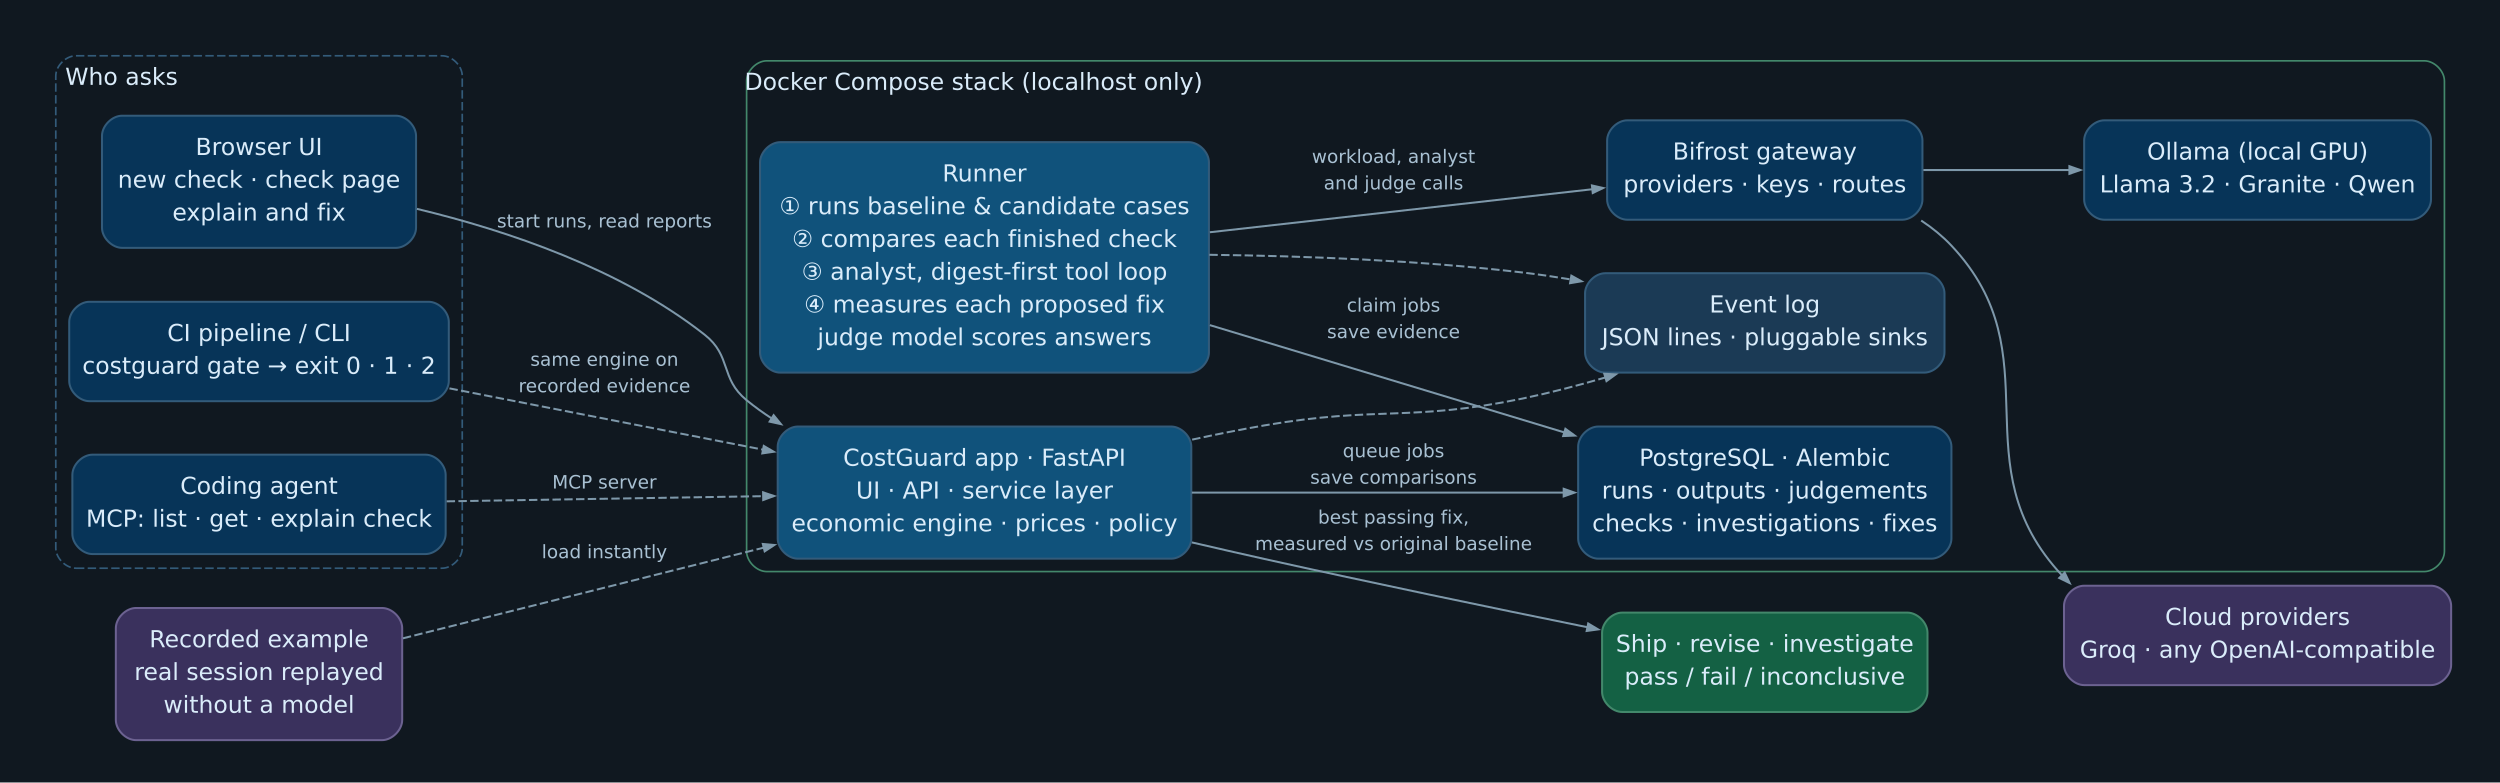
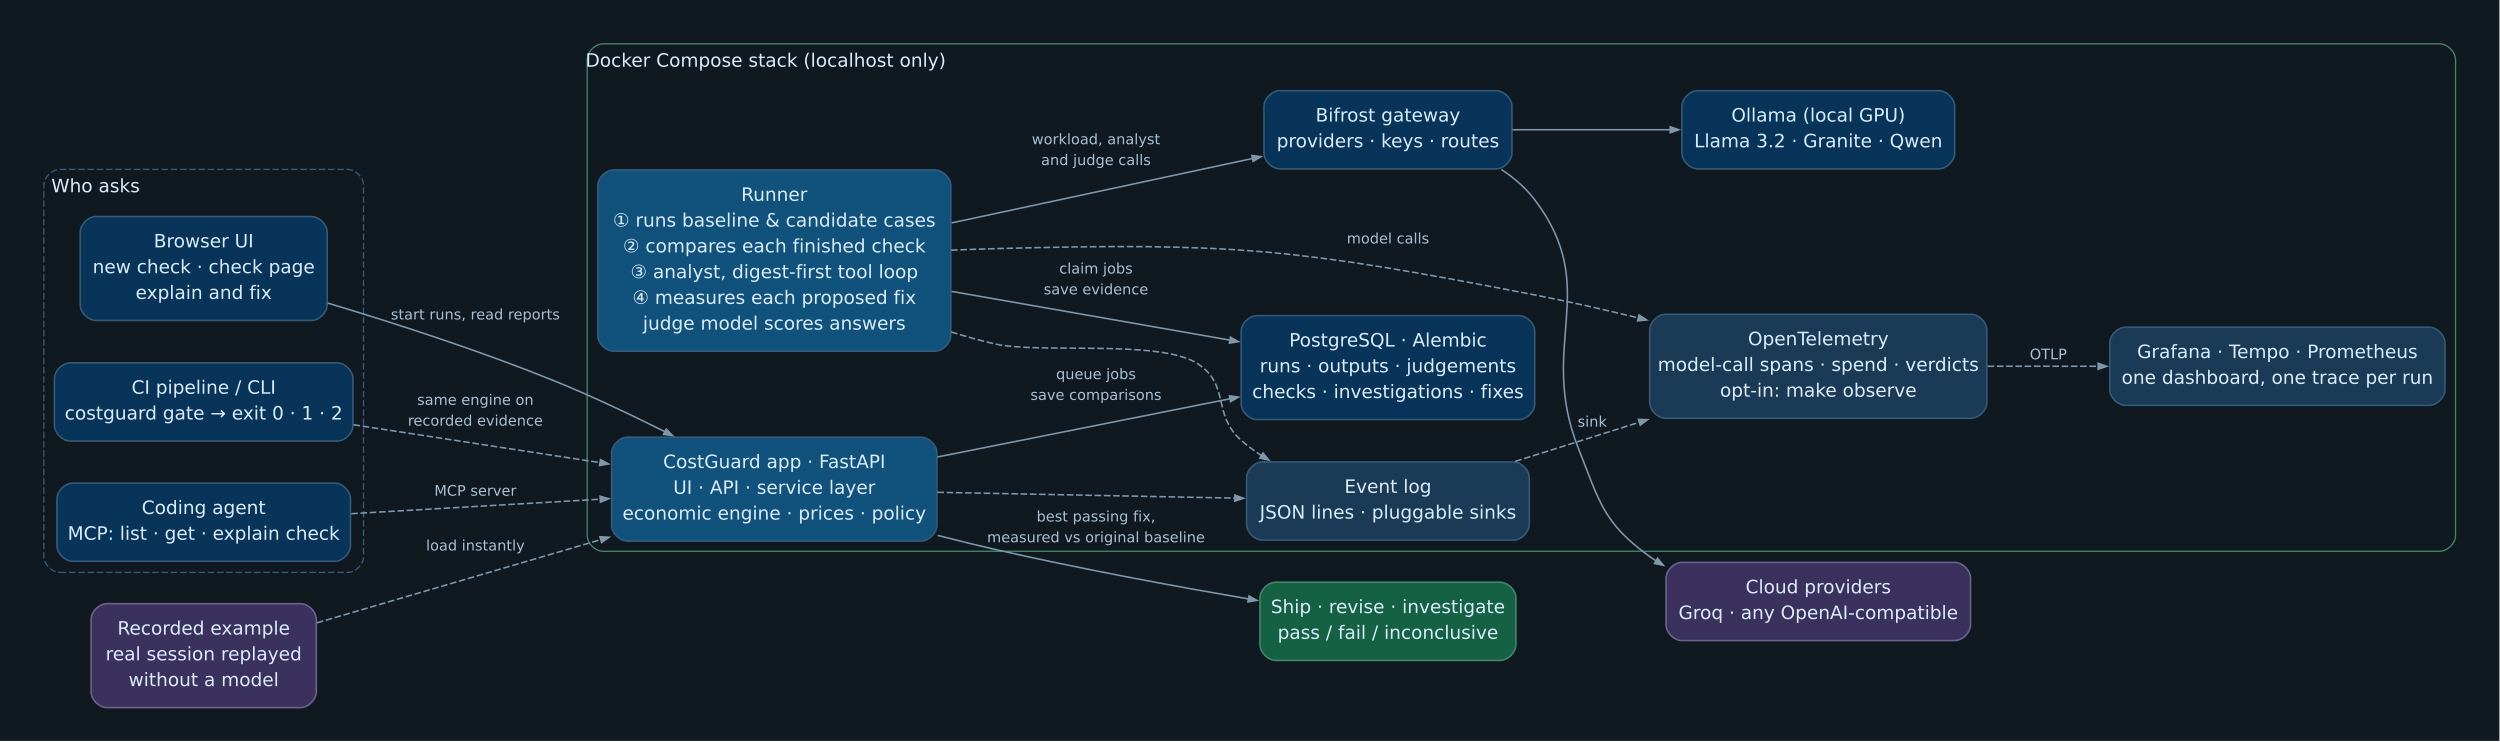
- <svg xmlns="http://www.w3.org/2000/svg" width="1488pt" height="466pt" viewBox="0.00 0.00 1488.00 466.00">
-   <g id="graph0" class="graph" transform="scale(1 1) rotate(0) translate(25.2 440.53)">
-     <polygon fill="#101820" stroke="none" points="-25.2,25.2 -25.2,-440.53 1462.92,-440.53 1462.92,25.2 -25.2,25.2" />
+ <svg xmlns="http://www.w3.org/2000/svg" width="1892pt" height="561pt" viewBox="0.00 0.00 1892.00 561.00">
+   <g id="graph0" class="graph" transform="scale(1 1) rotate(0) translate(25.2 535.53)">
+     <polygon fill="#101820" stroke="none" points="-25.2,25.2 -25.2,-535.53 1866.35,-535.53 1866.35,25.2 -25.2,25.2" />
    <g id="clust1" class="cluster">
      <path fill="#101820" stroke="#335b7a" stroke-dasharray="5,2" d="M20,-102.33C20,-102.33 237.93,-102.33 237.93,-102.33 243.93,-102.33 249.93,-108.33 249.93,-114.33 249.93,-114.33 249.93,-395.33 249.93,-395.33 249.93,-401.33 243.93,-407.33 237.93,-407.33 237.93,-407.33 20,-407.33 20,-407.33 14,-407.33 8,-401.33 8,-395.33 8,-395.33 8,-114.33 8,-114.33 8,-108.33 14,-102.33 20,-102.33" />
      <text xml:space="preserve" text-anchor="middle" x="47.12" y="-390.03" font-family="DejaVu Sans" font-size="14.00" fill="#daecfa">Who asks</text>
    </g>
    <g id="clust2" class="cluster">
-       <path fill="#101820" stroke="#43886b" d="M431.18,-100.33C431.18,-100.33 1417.72,-100.33 1417.72,-100.33 1423.72,-100.33 1429.72,-106.33 1429.72,-112.33 1429.72,-112.33 1429.72,-392.33 1429.72,-392.33 1429.72,-398.33 1423.72,-404.33 1417.72,-404.33 1417.72,-404.33 431.18,-404.33 431.18,-404.33 425.18,-404.33 419.18,-398.33 419.18,-392.33 419.18,-392.33 419.18,-112.33 419.18,-112.33 419.18,-106.33 425.18,-100.33 431.18,-100.33" />
-       <text xml:space="preserve" text-anchor="middle" x="554.3" y="-387.03" font-family="DejaVu Sans" font-size="14.00" fill="#daecfa">Docker Compose stack (localhost only)</text>
+       <path fill="#101820" stroke="#43886b" d="M431.18,-118.33C431.18,-118.33 1821.15,-118.33 1821.15,-118.33 1827.15,-118.33 1833.15,-124.33 1833.15,-130.33 1833.15,-130.33 1833.15,-490.33 1833.15,-490.33 1833.15,-496.33 1827.15,-502.33 1821.15,-502.33 1821.15,-502.33 431.18,-502.33 431.18,-502.33 425.18,-502.33 419.18,-496.33 419.18,-490.33 419.18,-490.33 419.18,-130.33 419.18,-130.33 419.18,-124.33 425.18,-118.33 431.18,-118.33" />
+       <text xml:space="preserve" text-anchor="middle" x="554.3" y="-485.03" font-family="DejaVu Sans" font-size="14.00" fill="#daecfa">Docker Compose stack (localhost only)</text>
    </g>
    <g id="node1" class="node">
      <path fill="#073458" stroke="#335b7a" stroke-width="1.2" d="M210.43,-371.66C210.43,-371.66 47.5,-371.66 47.5,-371.66 41.5,-371.66 35.5,-365.66 35.5,-359.66 35.5,-359.66 35.5,-305 35.5,-305 35.5,-299 41.5,-293 47.5,-293 47.5,-293 210.43,-293 210.43,-293 216.43,-293 222.43,-299 222.43,-305 222.43,-305 222.43,-359.66 222.43,-359.66 222.43,-365.66 216.43,-371.66 210.43,-371.66" />
      <text xml:space="preserve" text-anchor="middle" x="128.96" y="-348.28" font-family="DejaVu Sans" font-size="14.00" fill="#daecfa">Browser UI</text>
      <text xml:space="preserve" text-anchor="middle" x="128.96" y="-328.78" font-family="DejaVu Sans" font-size="14.00" fill="#daecfa">new check · check page</text>
      <text xml:space="preserve" text-anchor="middle" x="128.96" y="-309.28" font-family="DejaVu Sans" font-size="14.00" fill="#daecfa">explain and fix</text>
    </g>
    <g id="node4" class="node">
-       <path fill="#10527b" stroke="#335b7a" stroke-width="1.2" d="M671.86,-186.66C671.86,-186.66 449.68,-186.66 449.68,-186.66 443.68,-186.66 437.68,-180.66 437.68,-174.66 437.68,-174.66 437.68,-120 437.68,-120 437.68,-114 443.68,-108 449.68,-108 449.68,-108 671.86,-108 671.86,-108 677.86,-108 683.86,-114 683.86,-120 683.86,-120 683.86,-174.66 683.86,-174.66 683.86,-180.66 677.86,-186.66 671.86,-186.66" />
-       <text xml:space="preserve" text-anchor="middle" x="560.77" y="-163.28" font-family="DejaVu Sans" font-size="14.00" fill="#daecfa">CostGuard app · FastAPI</text>
-       <text xml:space="preserve" text-anchor="middle" x="560.77" y="-143.78" font-family="DejaVu Sans" font-size="14.00" fill="#daecfa">UI · API · service layer</text>
-       <text xml:space="preserve" text-anchor="middle" x="560.77" y="-124.28" font-family="DejaVu Sans" font-size="14.00" fill="#daecfa">economic engine · prices · policy</text>
+       <path fill="#10527b" stroke="#335b7a" stroke-width="1.2" d="M671.86,-204.66C671.86,-204.66 449.68,-204.66 449.68,-204.66 443.68,-204.66 437.68,-198.66 437.68,-192.66 437.68,-192.66 437.68,-138 437.68,-138 437.68,-132 443.68,-126 449.68,-126 449.68,-126 671.86,-126 671.86,-126 677.86,-126 683.86,-132 683.86,-138 683.86,-138 683.86,-192.66 683.86,-192.66 683.86,-198.66 677.86,-204.66 671.86,-204.66" />
+       <text xml:space="preserve" text-anchor="middle" x="560.77" y="-181.28" font-family="DejaVu Sans" font-size="14.00" fill="#daecfa">CostGuard app · FastAPI</text>
+       <text xml:space="preserve" text-anchor="middle" x="560.77" y="-161.78" font-family="DejaVu Sans" font-size="14.00" fill="#daecfa">UI · API · service layer</text>
+       <text xml:space="preserve" text-anchor="middle" x="560.77" y="-142.28" font-family="DejaVu Sans" font-size="14.00" fill="#daecfa">economic engine · prices · policy</text>
    </g>
    <g id="edge1" class="edge">
-       <path fill="none" stroke="#7e98aa" stroke-width="1.2" d="M222.94,-316.22C277.24,-303.17 344.6,-280.31 394.18,-241.33 410.37,-228.61 403.26,-215.39 419.18,-202.33 423.95,-198.42 429.04,-194.76 434.34,-191.34" />
-       <polygon fill="#7e98aa" stroke="#7e98aa" stroke-width="1.2" points="435.27,-193.43 439.61,-188.09 432.88,-189.56 435.27,-193.43" />
-       <text xml:space="preserve" text-anchor="middle" x="334.55" y="-305.14" font-family="DejaVu Sans" font-size="11.00" fill="#a9c1d3">start runs, read reports</text>
+       <path fill="none" stroke="#7e98aa" stroke-width="1.2" d="M222.87,-306.13C274.07,-290.78 338.37,-269.98 394.18,-247.33 422.03,-236.03 451.67,-222.01 478.07,-208.79" />
+       <polygon fill="#7e98aa" stroke="#7e98aa" stroke-width="1.2" points="479.02,-210.86 483.8,-205.9 476.97,-206.79 479.02,-210.86" />
+       <text xml:space="preserve" text-anchor="middle" x="334.55" y="-293.76" font-family="DejaVu Sans" font-size="11.00" fill="#a9c1d3">start runs, read reports</text>
    </g>
    <g id="node2" class="node">
      <path fill="#073458" stroke="#335b7a" stroke-width="1.2" d="M229.93,-260.91C229.93,-260.91 28,-260.91 28,-260.91 22,-260.91 16,-254.91 16,-248.91 16,-248.91 16,-213.75 16,-213.75 16,-207.75 22,-201.75 28,-201.75 28,-201.75 229.93,-201.75 229.93,-201.75 235.93,-201.75 241.93,-207.75 241.93,-213.75 241.93,-213.75 241.93,-248.91 241.93,-248.91 241.93,-254.91 235.93,-260.91 229.93,-260.91" />
      <text xml:space="preserve" text-anchor="middle" x="128.96" y="-237.53" font-family="DejaVu Sans" font-size="14.00" fill="#daecfa">CI pipeline / CLI</text>
      <text xml:space="preserve" text-anchor="middle" x="128.96" y="-218.03" font-family="DejaVu Sans" font-size="14.00" fill="#daecfa">costguard gate → exit 0 · 1 · 2</text>
    </g>
    <g id="edge2" class="edge">
-       <path fill="none" stroke="#7e98aa" stroke-width="1.2" stroke-dasharray="5,2" d="M242.33,-209.37C299.58,-198.18 369.51,-184.51 429.14,-172.86" />
-       <polygon fill="#7e98aa" stroke="#7e98aa" stroke-width="1.2" points="429.39,-175.13 435.33,-171.65 428.52,-170.66 429.39,-175.13" />
-       <text xml:space="preserve" text-anchor="middle" x="334.55" y="-222.81" font-family="DejaVu Sans" font-size="11.00" fill="#a9c1d3">same engine on</text>
-       <text xml:space="preserve" text-anchor="middle" x="334.55" y="-207.06" font-family="DejaVu Sans" font-size="11.00" fill="#a9c1d3">recorded evidence</text>
+       <path fill="none" stroke="#7e98aa" stroke-width="1.2" stroke-dasharray="5,2" d="M242.33,-214.08C299.58,-205.28 369.51,-194.55 429.14,-185.39" />
+       <polygon fill="#7e98aa" stroke="#7e98aa" stroke-width="1.2" points="429.24,-187.68 435.32,-184.44 428.55,-183.18 429.24,-187.68" />
+       <text xml:space="preserve" text-anchor="middle" x="334.55" y="-229.15" font-family="DejaVu Sans" font-size="11.00" fill="#a9c1d3">same engine on</text>
+       <text xml:space="preserve" text-anchor="middle" x="334.55" y="-213.4" font-family="DejaVu Sans" font-size="11.00" fill="#a9c1d3">recorded evidence</text>
    </g>
    <g id="node3" class="node">
      <path fill="#073458" stroke="#335b7a" stroke-width="1.2" d="M228.05,-169.91C228.05,-169.91 29.87,-169.91 29.87,-169.91 23.87,-169.91 17.87,-163.91 17.87,-157.91 17.87,-157.91 17.87,-122.75 17.87,-122.75 17.87,-116.75 23.87,-110.75 29.87,-110.75 29.87,-110.75 228.05,-110.75 228.05,-110.75 234.05,-110.75 240.05,-116.75 240.05,-122.75 240.05,-122.75 240.05,-157.91 240.05,-157.91 240.05,-163.91 234.05,-169.91 228.05,-169.91" />
      <text xml:space="preserve" text-anchor="middle" x="128.96" y="-146.53" font-family="DejaVu Sans" font-size="14.00" fill="#daecfa">Coding agent</text>
      <text xml:space="preserve" text-anchor="middle" x="128.96" y="-127.03" font-family="DejaVu Sans" font-size="14.00" fill="#daecfa">MCP: list · get · explain check</text>
    </g>
    <g id="edge3" class="edge">
-       <path fill="none" stroke="#7e98aa" stroke-width="1.2" stroke-dasharray="5,2" d="M240.65,-142.13C298.26,-143.07 369.04,-144.22 429.3,-145.21" />
-       <polygon fill="#7e98aa" stroke="#7e98aa" stroke-width="1.2" points="429,-147.48 435.53,-145.31 429.07,-142.93 429,-147.48" />
-       <text xml:space="preserve" text-anchor="middle" x="334.55" y="-149.76" font-family="DejaVu Sans" font-size="11.00" fill="#a9c1d3">MCP server</text>
+       <path fill="none" stroke="#7e98aa" stroke-width="1.2" stroke-dasharray="5,2" d="M240.65,-146.77C298.26,-150.12 369.04,-154.24 429.3,-157.74" />
+       <polygon fill="#7e98aa" stroke="#7e98aa" stroke-width="1.2" points="428.92,-160 435.54,-158.1 429.18,-155.46 428.92,-160" />
+       <text xml:space="preserve" text-anchor="middle" x="334.55" y="-160.37" font-family="DejaVu Sans" font-size="11.00" fill="#a9c1d3">MCP server</text>
    </g>
    <g id="node6" class="node">
-       <path fill="#073458" stroke="#335b7a" stroke-width="1.2" d="M1124.29,-186.66C1124.29,-186.66 926.11,-186.66 926.11,-186.66 920.11,-186.66 914.11,-180.66 914.11,-174.66 914.11,-174.66 914.11,-120 914.11,-120 914.11,-114 920.11,-108 926.11,-108 926.11,-108 1124.29,-108 1124.29,-108 1130.29,-108 1136.29,-114 1136.29,-120 1136.29,-120 1136.29,-174.66 1136.29,-174.66 1136.29,-180.66 1130.29,-186.66 1124.29,-186.66" />
-       <text xml:space="preserve" text-anchor="middle" x="1025.2" y="-163.28" font-family="DejaVu Sans" font-size="14.00" fill="#daecfa">PostgreSQL · Alembic</text>
-       <text xml:space="preserve" text-anchor="middle" x="1025.2" y="-143.78" font-family="DejaVu Sans" font-size="14.00" fill="#daecfa">runs · outputs · judgements</text>
-       <text xml:space="preserve" text-anchor="middle" x="1025.2" y="-124.28" font-family="DejaVu Sans" font-size="14.00" fill="#daecfa">checks · investigations · fixes</text>
+       <path fill="#073458" stroke="#335b7a" stroke-width="1.2" d="M1124.29,-296.66C1124.29,-296.66 926.11,-296.66 926.11,-296.66 920.11,-296.66 914.11,-290.66 914.11,-284.66 914.11,-284.66 914.11,-230 914.11,-230 914.11,-224 920.11,-218 926.11,-218 926.11,-218 1124.29,-218 1124.29,-218 1130.29,-218 1136.29,-224 1136.29,-230 1136.29,-230 1136.29,-284.66 1136.29,-284.66 1136.29,-290.66 1130.29,-296.66 1124.29,-296.66" />
+       <text xml:space="preserve" text-anchor="middle" x="1025.2" y="-273.28" font-family="DejaVu Sans" font-size="14.00" fill="#daecfa">PostgreSQL · Alembic</text>
+       <text xml:space="preserve" text-anchor="middle" x="1025.2" y="-253.78" font-family="DejaVu Sans" font-size="14.00" fill="#daecfa">runs · outputs · judgements</text>
+       <text xml:space="preserve" text-anchor="middle" x="1025.2" y="-234.28" font-family="DejaVu Sans" font-size="14.00" fill="#daecfa">checks · investigations · fixes</text>
+     </g>
+     <g id="edge10" class="edge">
+       <path fill="none" stroke="#7e98aa" stroke-width="1.2" d="M684.18,-189.68C752.84,-203.34 838.09,-220.3 906.05,-233.82" />
+       <polygon fill="#7e98aa" stroke="#7e98aa" stroke-width="1.2" points="905.23,-235.98 912.05,-235.02 906.11,-231.52 905.23,-235.98" />
+       <text xml:space="preserve" text-anchor="middle" x="804.23" y="-248.62" font-family="DejaVu Sans" font-size="11.00" fill="#a9c1d3">queue jobs</text>
+       <text xml:space="preserve" text-anchor="middle" x="804.23" y="-232.87" font-family="DejaVu Sans" font-size="11.00" fill="#a9c1d3">save comparisons</text>
+     </g>
+     <g id="node7" class="node">
+       <path fill="#1b3a55" stroke="#335b7a" stroke-width="1.2" d="M1120.16,-185.91C1120.16,-185.91 930.23,-185.91 930.23,-185.91 924.23,-185.91 918.23,-179.91 918.23,-173.91 918.23,-173.91 918.23,-138.75 918.23,-138.75 918.23,-132.75 924.23,-126.75 930.23,-126.75 930.23,-126.75 1120.16,-126.75 1120.16,-126.75 1126.16,-126.75 1132.16,-132.75 1132.16,-138.75 1132.16,-138.75 1132.16,-173.91 1132.16,-173.91 1132.16,-179.91 1126.16,-185.91 1120.16,-185.91" />
+       <text xml:space="preserve" text-anchor="middle" x="1025.2" y="-162.53" font-family="DejaVu Sans" font-size="14.00" fill="#daecfa">Event log</text>
+       <text xml:space="preserve" text-anchor="middle" x="1025.2" y="-143.03" font-family="DejaVu Sans" font-size="14.00" fill="#daecfa">JSON lines · pluggable sinks</text>
+     </g>
+     <g id="edge6" class="edge">
+       <path fill="none" stroke="#7e98aa" stroke-width="1.2" stroke-dasharray="5,2" d="M684.18,-162.95C753.99,-161.59 840.94,-159.9 909.44,-158.56" />
+       <polygon fill="#7e98aa" stroke="#7e98aa" stroke-width="1.2" points="909.43,-160.84 915.88,-158.44 909.34,-156.29 909.43,-160.84" />
+     </g>
+     <g id="node14" class="node">
+       <path fill="#146144" stroke="#43886b" stroke-width="1.2" d="M1110.04,-94.91C1110.04,-94.91 940.36,-94.91 940.36,-94.91 934.36,-94.91 928.36,-88.91 928.36,-82.91 928.36,-82.91 928.36,-47.75 928.36,-47.75 928.36,-41.75 934.36,-35.75 940.36,-35.75 940.36,-35.75 1110.04,-35.75 1110.04,-35.75 1116.04,-35.75 1122.04,-41.75 1122.04,-47.75 1122.04,-47.75 1122.04,-82.91 1122.04,-82.91 1122.04,-88.91 1116.04,-94.91 1110.04,-94.91" />
+       <text xml:space="preserve" text-anchor="middle" x="1025.2" y="-71.53" font-family="DejaVu Sans" font-size="14.00" fill="#daecfa">Ship · revise · investigate</text>
+       <text xml:space="preserve" text-anchor="middle" x="1025.2" y="-52.03" font-family="DejaVu Sans" font-size="14.00" fill="#daecfa">pass / fail / inconclusive</text>
+     </g>
+     <g id="edge15" class="edge">
+       <path fill="none" stroke="#7e98aa" stroke-width="1.2" d="M684.45,-130.35C698.87,-126.61 713.41,-123.02 727.36,-119.83 790.9,-105.3 862.78,-92.02 919.89,-82.21" />
+       <polygon fill="#7e98aa" stroke="#7e98aa" stroke-width="1.2" points="920.04,-84.49 926.06,-81.15 919.27,-80.01 920.04,-84.49" />
+       <text xml:space="preserve" text-anchor="middle" x="804.23" y="-140.88" font-family="DejaVu Sans" font-size="11.00" fill="#a9c1d3">best passing fix,</text>
+       <text xml:space="preserve" text-anchor="middle" x="804.23" y="-125.13" font-family="DejaVu Sans" font-size="11.00" fill="#a9c1d3">measured vs original baseline</text>
+     </g>
+     <g id="node5" class="node">
+       <path fill="#10527b" stroke="#335b7a" stroke-width="1.2" d="M682.36,-406.91C682.36,-406.91 439.18,-406.91 439.18,-406.91 433.18,-406.91 427.18,-400.91 427.18,-394.91 427.18,-394.91 427.18,-281.75 427.18,-281.75 427.18,-275.75 433.18,-269.75 439.18,-269.75 439.18,-269.75 682.36,-269.75 682.36,-269.75 688.36,-269.75 694.36,-275.75 694.36,-281.75 694.36,-281.75 694.36,-394.91 694.36,-394.91 694.36,-400.91 688.36,-406.91 682.36,-406.91" />
+       <text xml:space="preserve" text-anchor="middle" x="560.77" y="-383.53" font-family="DejaVu Sans" font-size="14.00" fill="#daecfa">Runner</text>
+       <text xml:space="preserve" text-anchor="middle" x="560.77" y="-364.03" font-family="DejaVu Sans" font-size="14.00" fill="#daecfa">① runs baseline &amp; candidate cases</text>
+       <text xml:space="preserve" text-anchor="middle" x="560.77" y="-344.53" font-family="DejaVu Sans" font-size="14.00" fill="#daecfa">② compares each finished check</text>
+       <text xml:space="preserve" text-anchor="middle" x="560.77" y="-325.03" font-family="DejaVu Sans" font-size="14.00" fill="#daecfa">③ analyst, digest-first tool loop</text>
+       <text xml:space="preserve" text-anchor="middle" x="560.77" y="-305.53" font-family="DejaVu Sans" font-size="14.00" fill="#daecfa">④ measures each proposed fix</text>
+       <text xml:space="preserve" text-anchor="middle" x="560.77" y="-286.03" font-family="DejaVu Sans" font-size="14.00" fill="#daecfa">judge model scores answers</text>
+     </g>
+     <g id="edge11" class="edge">
+       <path fill="none" stroke="#7e98aa" stroke-width="1.2" d="M694.9,-315.01C761.43,-303.36 841.26,-289.37 905.65,-278.1" />
+       <polygon fill="#7e98aa" stroke="#7e98aa" stroke-width="1.2" points="906.03,-280.34 912.04,-276.98 905.24,-275.86 906.03,-280.34" />
+       <text xml:space="preserve" text-anchor="middle" x="804.23" y="-328.52" font-family="DejaVu Sans" font-size="11.00" fill="#a9c1d3">claim jobs</text>
+       <text xml:space="preserve" text-anchor="middle" x="804.23" y="-312.77" font-family="DejaVu Sans" font-size="11.00" fill="#a9c1d3">save evidence</text>
+     </g>
+     <g id="edge5" class="edge">
+       <path fill="none" stroke="#7e98aa" stroke-width="1.2" stroke-dasharray="5,2" d="M694.57,-284.32C705.56,-280.92 716.58,-277.86 727.36,-275.33 760.78,-267.49 852.31,-279.01 881.11,-260.33 905.99,-244.19 891.9,-221.99 914.11,-202.33 918.85,-198.13 924.04,-194.28 929.48,-190.75" />
+       <polygon fill="#7e98aa" stroke="#7e98aa" stroke-width="1.2" points="930.6,-192.73 934.96,-187.4 928.23,-188.85 930.6,-192.73" />
+     </g>
+     <g id="node8" class="node">
+       <path fill="#1b3a55" stroke="#335b7a" stroke-width="1.2" d="M1466.47,-297.66C1466.47,-297.66 1235.29,-297.66 1235.29,-297.66 1229.29,-297.66 1223.29,-291.66 1223.29,-285.66 1223.29,-285.66 1223.29,-231 1223.29,-231 1223.29,-225 1229.29,-219 1235.29,-219 1235.29,-219 1466.47,-219 1466.47,-219 1472.47,-219 1478.47,-225 1478.47,-231 1478.47,-231 1478.47,-285.66 1478.47,-285.66 1478.47,-291.66 1472.47,-297.66 1466.47,-297.66" />
+       <text xml:space="preserve" text-anchor="middle" x="1350.88" y="-274.28" font-family="DejaVu Sans" font-size="14.00" fill="#daecfa">OpenTelemetry</text>
+       <text xml:space="preserve" text-anchor="middle" x="1350.88" y="-254.78" font-family="DejaVu Sans" font-size="14.00" fill="#daecfa">model-call spans · spend · verdicts</text>
+       <text xml:space="preserve" text-anchor="middle" x="1350.88" y="-235.28" font-family="DejaVu Sans" font-size="14.00" fill="#daecfa">opt-in: make observe</text>
+     </g>
+     <g id="edge8" class="edge">
+       <path fill="none" stroke="#7e98aa" stroke-width="1.2" stroke-dasharray="5,2" d="M694.6,-346.19C705.68,-346.65 716.71,-347.04 727.36,-347.33 909.7,-352.28 957.23,-347.13 1136.29,-312.33 1161.81,-307.37 1188.83,-301.24 1214.77,-294.9" />
+       <polygon fill="#7e98aa" stroke="#7e98aa" stroke-width="1.2" points="1215.24,-297.13 1221.01,-293.37 1214.16,-292.71 1215.24,-297.13" />
+       <text xml:space="preserve" text-anchor="middle" x="1025.2" y="-351.26" font-family="DejaVu Sans" font-size="11.00" fill="#a9c1d3">model calls</text>
+     </g>
+     <g id="node10" class="node">
+       <path fill="#073458" stroke="#335b7a" stroke-width="1.2" d="M1107.04,-466.91C1107.04,-466.91 943.36,-466.91 943.36,-466.91 937.36,-466.91 931.36,-460.91 931.36,-454.91 931.36,-454.91 931.36,-419.75 931.36,-419.75 931.36,-413.75 937.36,-407.75 943.36,-407.75 943.36,-407.75 1107.04,-407.75 1107.04,-407.75 1113.04,-407.75 1119.04,-413.75 1119.04,-419.75 1119.04,-419.75 1119.04,-454.91 1119.04,-454.91 1119.04,-460.91 1113.04,-466.91 1107.04,-466.91" />
+       <text xml:space="preserve" text-anchor="middle" x="1025.2" y="-443.53" font-family="DejaVu Sans" font-size="14.00" fill="#daecfa">Bifrost gateway</text>
+       <text xml:space="preserve" text-anchor="middle" x="1025.2" y="-424.03" font-family="DejaVu Sans" font-size="14.00" fill="#daecfa">providers · keys · routes</text>
+     </g>
+     <g id="edge12" class="edge">
+       <path fill="none" stroke="#7e98aa" stroke-width="1.2" d="M694.9,-366.83C767.46,-382.37 855.84,-401.29 922.77,-415.61" />
+       <polygon fill="#7e98aa" stroke="#7e98aa" stroke-width="1.2" points="922.21,-417.82 929.04,-416.96 923.16,-413.37 922.21,-417.82" />
+       <text xml:space="preserve" text-anchor="middle" x="804.23" y="-426.36" font-family="DejaVu Sans" font-size="11.00" fill="#a9c1d3">workload, analyst</text>
+       <text xml:space="preserve" text-anchor="middle" x="804.23" y="-410.61" font-family="DejaVu Sans" font-size="11.00" fill="#a9c1d3">and judge calls</text>
    </g>
    <g id="edge7" class="edge">
-       <path fill="none" stroke="#7e98aa" stroke-width="1.2" d="M684.18,-147.33C752.7,-147.33 837.74,-147.33 905.63,-147.33" />
-       <polygon fill="#7e98aa" stroke="#7e98aa" stroke-width="1.2" points="905.51,-149.61 912.01,-147.33 905.51,-145.06 905.51,-149.61" />
-       <text xml:space="preserve" text-anchor="middle" x="804.23" y="-168.38" font-family="DejaVu Sans" font-size="11.00" fill="#a9c1d3">queue jobs</text>
-       <text xml:space="preserve" text-anchor="middle" x="804.23" y="-152.63" font-family="DejaVu Sans" font-size="11.00" fill="#a9c1d3">save comparisons</text>
+       <path fill="none" stroke="#7e98aa" stroke-width="1.2" stroke-dasharray="5,2" d="M1121.56,-186.38C1151.09,-195.68 1184.18,-206.11 1215.81,-216.08" />
+       <polygon fill="#7e98aa" stroke="#7e98aa" stroke-width="1.2" points="1214.77,-218.14 1221.66,-217.92 1216.14,-213.8 1214.77,-218.14" />
+       <text xml:space="preserve" text-anchor="middle" x="1179.79" y="-212.63" font-family="DejaVu Sans" font-size="11.00" fill="#a9c1d3">sink</text>
    </g>
-     <g id="node7" class="node">
-       <path fill="#1b3a55" stroke="#335b7a" stroke-width="1.2" d="M1120.16,-277.91C1120.16,-277.91 930.23,-277.91 930.23,-277.91 924.23,-277.91 918.23,-271.91 918.23,-265.91 918.23,-265.91 918.23,-230.75 918.23,-230.75 918.23,-224.75 924.23,-218.75 930.23,-218.75 930.23,-218.75 1120.16,-218.75 1120.16,-218.75 1126.16,-218.75 1132.16,-224.75 1132.16,-230.75 1132.16,-230.75 1132.16,-265.91 1132.16,-265.91 1132.16,-271.91 1126.16,-277.91 1120.16,-277.91" />
-       <text xml:space="preserve" text-anchor="middle" x="1025.2" y="-254.53" font-family="DejaVu Sans" font-size="14.00" fill="#daecfa">Event log</text>
-       <text xml:space="preserve" text-anchor="middle" x="1025.2" y="-235.03" font-family="DejaVu Sans" font-size="14.00" fill="#daecfa">JSON lines · pluggable sinks</text>
+     <g id="node9" class="node">
+       <path fill="#1b3a55" stroke="#335b7a" stroke-width="1.2" d="M1813.15,-287.91C1813.15,-287.91 1583.47,-287.91 1583.47,-287.91 1577.47,-287.91 1571.47,-281.91 1571.47,-275.91 1571.47,-275.91 1571.47,-240.75 1571.47,-240.75 1571.47,-234.75 1577.47,-228.75 1583.47,-228.75 1583.47,-228.75 1813.15,-228.75 1813.15,-228.75 1819.15,-228.75 1825.15,-234.75 1825.15,-240.75 1825.15,-240.75 1825.15,-275.91 1825.15,-275.91 1825.15,-281.91 1819.15,-287.91 1813.15,-287.91" />
+       <text xml:space="preserve" text-anchor="middle" x="1698.31" y="-264.53" font-family="DejaVu Sans" font-size="14.00" fill="#daecfa">Grafana · Tempo · Prometheus</text>
+       <text xml:space="preserve" text-anchor="middle" x="1698.31" y="-245.03" font-family="DejaVu Sans" font-size="14.00" fill="#daecfa">one dashboard, one trace per run</text>
    </g>
-     <g id="edge6" class="edge">
-       <path fill="none" stroke="#7e98aa" stroke-width="1.2" stroke-dasharray="5,2" d="M684.37,-178.87C698.8,-182.01 713.37,-184.92 727.36,-187.33 795.07,-198.98 813.83,-189.4 881.11,-203.33 897.22,-206.67 914.09,-211.09 930.36,-215.87" />
-       <polygon fill="#7e98aa" stroke="#7e98aa" stroke-width="1.2" points="929.68,-218.04 936.56,-217.73 930.98,-213.68 929.68,-218.04" />
+     <g id="edge9" class="edge">
+       <path fill="none" stroke="#7e98aa" stroke-width="1.2" stroke-dasharray="5,2" d="M1479.03,-258.33C1506.35,-258.33 1535.3,-258.33 1562.88,-258.33" />
+       <polygon fill="#7e98aa" stroke="#7e98aa" stroke-width="1.2" points="1562.69,-260.61 1569.19,-258.33 1562.69,-256.06 1562.69,-260.61" />
+       <text xml:space="preserve" text-anchor="middle" x="1524.97" y="-263.63" font-family="DejaVu Sans" font-size="11.00" fill="#a9c1d3">OTLP</text>
+     </g>
+     <g id="node11" class="node">
+       <path fill="#073458" stroke="#335b7a" stroke-width="1.2" d="M1442.09,-466.91C1442.09,-466.91 1259.66,-466.91 1259.66,-466.91 1253.66,-466.91 1247.66,-460.91 1247.66,-454.91 1247.66,-454.91 1247.66,-419.75 1247.66,-419.75 1247.66,-413.75 1253.66,-407.75 1259.66,-407.75 1259.66,-407.75 1442.09,-407.75 1442.09,-407.75 1448.09,-407.75 1454.09,-413.75 1454.09,-419.75 1454.09,-419.75 1454.09,-454.91 1454.09,-454.91 1454.09,-460.91 1448.09,-466.91 1442.09,-466.91" />
+       <text xml:space="preserve" text-anchor="middle" x="1350.88" y="-443.53" font-family="DejaVu Sans" font-size="14.00" fill="#daecfa">Ollama (local GPU)</text>
+       <text xml:space="preserve" text-anchor="middle" x="1350.88" y="-424.03" font-family="DejaVu Sans" font-size="14.00" fill="#daecfa">Llama 3.2 · Granite · Qwen</text>
+     </g>
+     <g id="edge13" class="edge">
+       <path fill="none" stroke="#7e98aa" stroke-width="1.2" d="M1119.39,-437.33C1156.7,-437.33 1199.99,-437.33 1238.91,-437.33" />
+       <polygon fill="#7e98aa" stroke="#7e98aa" stroke-width="1.2" points="1238.83,-439.61 1245.33,-437.33 1238.83,-435.06 1238.83,-439.61" />
+     </g>
+     <g id="node13" class="node">
+       <path fill="#3a315d" stroke="#6c6291" stroke-width="1.2" d="M1454.09,-109.91C1454.09,-109.91 1247.66,-109.91 1247.66,-109.91 1241.66,-109.91 1235.66,-103.91 1235.66,-97.91 1235.66,-97.91 1235.66,-62.75 1235.66,-62.75 1235.66,-56.75 1241.66,-50.75 1247.66,-50.75 1247.66,-50.75 1454.09,-50.75 1454.09,-50.75 1460.09,-50.75 1466.09,-56.75 1466.09,-62.75 1466.09,-62.75 1466.09,-97.91 1466.09,-97.91 1466.09,-103.91 1460.09,-109.91 1454.09,-109.91" />
+       <text xml:space="preserve" text-anchor="middle" x="1350.88" y="-86.53" font-family="DejaVu Sans" font-size="14.00" fill="#daecfa">Cloud providers</text>
+       <text xml:space="preserve" text-anchor="middle" x="1350.88" y="-67.03" font-family="DejaVu Sans" font-size="14.00" fill="#daecfa">Groq · any OpenAI-compatible</text>
+     </g>
+     <g id="edge14" class="edge">
+       <path fill="none" stroke="#7e98aa" stroke-width="1.2" d="M1111.02,-407.29C1120.65,-400.96 1129.44,-393.38 1136.29,-384.33 1187.49,-316.69 1137.98,-275.17 1169.29,-196.33 1185.4,-155.77 1187.91,-139.88 1223.29,-114.33 1224.94,-113.14 1226.64,-111.98 1228.37,-110.87" />
+       <polygon fill="#7e98aa" stroke="#7e98aa" stroke-width="1.2" points="1229.23,-113 1233.64,-107.71 1226.89,-109.1 1229.23,-113" />
    </g>
    <g id="node12" class="node">
-       <path fill="#146144" stroke="#43886b" stroke-width="1.2" d="M1110.04,-75.91C1110.04,-75.91 940.36,-75.91 940.36,-75.91 934.36,-75.91 928.36,-69.91 928.36,-63.91 928.36,-63.91 928.36,-28.75 928.36,-28.75 928.36,-22.75 934.36,-16.75 940.36,-16.75 940.36,-16.75 1110.04,-16.75 1110.04,-16.75 1116.04,-16.75 1122.04,-22.75 1122.04,-28.75 1122.04,-28.75 1122.04,-63.91 1122.04,-63.91 1122.04,-69.91 1116.04,-75.91 1110.04,-75.91" />
-       <text xml:space="preserve" text-anchor="middle" x="1025.2" y="-52.53" font-family="DejaVu Sans" font-size="14.00" fill="#daecfa">Ship · revise · investigate</text>
-       <text xml:space="preserve" text-anchor="middle" x="1025.2" y="-33.03" font-family="DejaVu Sans" font-size="14.00" fill="#daecfa">pass / fail / inconclusive</text>
-     </g>
-     <g id="edge12" class="edge">
-       <path fill="none" stroke="#7e98aa" stroke-width="1.2" d="M684.21,-117.69C698.74,-114.3 713.37,-110.95 727.36,-107.83 791.14,-93.62 862.88,-78.73 919.85,-67.16" />
-       <polygon fill="#7e98aa" stroke="#7e98aa" stroke-width="1.2" points="920.09,-69.43 926.01,-65.91 919.19,-64.97 920.09,-69.43" />
-       <text xml:space="preserve" text-anchor="middle" x="804.23" y="-128.88" font-family="DejaVu Sans" font-size="11.00" fill="#a9c1d3">best passing fix,</text>
-       <text xml:space="preserve" text-anchor="middle" x="804.23" y="-113.13" font-family="DejaVu Sans" font-size="11.00" fill="#a9c1d3">measured vs original baseline</text>
-     </g>
-     <g id="node5" class="node">
-       <path fill="#10527b" stroke="#335b7a" stroke-width="1.2" d="M682.36,-355.91C682.36,-355.91 439.18,-355.91 439.18,-355.91 433.18,-355.91 427.18,-349.91 427.18,-343.91 427.18,-343.91 427.18,-230.75 427.18,-230.75 427.18,-224.75 433.18,-218.75 439.18,-218.75 439.18,-218.75 682.36,-218.75 682.36,-218.75 688.36,-218.75 694.36,-224.75 694.36,-230.75 694.36,-230.75 694.36,-343.91 694.36,-343.91 694.36,-349.91 688.36,-355.91 682.36,-355.91" />
-       <text xml:space="preserve" text-anchor="middle" x="560.77" y="-332.53" font-family="DejaVu Sans" font-size="14.00" fill="#daecfa">Runner</text>
-       <text xml:space="preserve" text-anchor="middle" x="560.77" y="-313.03" font-family="DejaVu Sans" font-size="14.00" fill="#daecfa">① runs baseline &amp; candidate cases</text>
-       <text xml:space="preserve" text-anchor="middle" x="560.77" y="-293.53" font-family="DejaVu Sans" font-size="14.00" fill="#daecfa">② compares each finished check</text>
-       <text xml:space="preserve" text-anchor="middle" x="560.77" y="-274.03" font-family="DejaVu Sans" font-size="14.00" fill="#daecfa">③ analyst, digest-first tool loop</text>
-       <text xml:space="preserve" text-anchor="middle" x="560.77" y="-254.53" font-family="DejaVu Sans" font-size="14.00" fill="#daecfa">④ measures each proposed fix</text>
-       <text xml:space="preserve" text-anchor="middle" x="560.77" y="-235.03" font-family="DejaVu Sans" font-size="14.00" fill="#daecfa">judge model scores answers</text>
-     </g>
-     <g id="edge8" class="edge">
-       <path fill="none" stroke="#7e98aa" stroke-width="1.2" d="M694.9,-247.02C761.57,-226.84 841.58,-202.62 906.04,-183.1" />
-       <polygon fill="#7e98aa" stroke="#7e98aa" stroke-width="1.2" points="906.53,-185.33 912.09,-181.27 905.21,-180.98 906.53,-185.33" />
-       <text xml:space="preserve" text-anchor="middle" x="804.23" y="-255.04" font-family="DejaVu Sans" font-size="11.00" fill="#a9c1d3">claim jobs</text>
-       <text xml:space="preserve" text-anchor="middle" x="804.23" y="-239.29" font-family="DejaVu Sans" font-size="11.00" fill="#a9c1d3">save evidence</text>
-     </g>
-     <g id="edge5" class="edge">
-       <path fill="none" stroke="#7e98aa" stroke-width="1.2" stroke-dasharray="5,2" d="M694.61,-288.88C752.12,-288.18 820.11,-285.53 881.11,-278.33 890.46,-277.23 900.11,-275.81 909.78,-274.2" />
-       <polygon fill="#7e98aa" stroke="#7e98aa" stroke-width="1.2" points="910.08,-276.46 916.1,-273.11 909.31,-271.97 910.08,-276.46" />
-     </g>
-     <g id="node8" class="node">
-       <path fill="#073458" stroke="#335b7a" stroke-width="1.2" d="M1107.04,-368.91C1107.04,-368.91 943.36,-368.91 943.36,-368.91 937.36,-368.91 931.36,-362.91 931.36,-356.91 931.36,-356.91 931.36,-321.75 931.36,-321.75 931.36,-315.75 937.36,-309.75 943.36,-309.75 943.36,-309.75 1107.04,-309.75 1107.04,-309.75 1113.04,-309.75 1119.04,-315.75 1119.04,-321.75 1119.04,-321.75 1119.04,-356.91 1119.04,-356.91 1119.04,-362.91 1113.04,-368.91 1107.04,-368.91" />
-       <text xml:space="preserve" text-anchor="middle" x="1025.2" y="-345.53" font-family="DejaVu Sans" font-size="14.00" fill="#daecfa">Bifrost gateway</text>
-       <text xml:space="preserve" text-anchor="middle" x="1025.2" y="-326.03" font-family="DejaVu Sans" font-size="14.00" fill="#daecfa">providers · keys · routes</text>
-     </g>
-     <g id="edge9" class="edge">
-       <path fill="none" stroke="#7e98aa" stroke-width="1.2" d="M694.9,-302.3C767.46,-310.46 855.84,-320.4 922.77,-327.92" />
-       <polygon fill="#7e98aa" stroke="#7e98aa" stroke-width="1.2" points="922.3,-330.16 929.01,-328.63 922.81,-325.64 922.3,-330.16" />
-       <text xml:space="preserve" text-anchor="middle" x="804.23" y="-343.56" font-family="DejaVu Sans" font-size="11.00" fill="#a9c1d3">workload, analyst</text>
-       <text xml:space="preserve" text-anchor="middle" x="804.23" y="-327.81" font-family="DejaVu Sans" font-size="11.00" fill="#a9c1d3">and judge calls</text>
-     </g>
-     <g id="node9" class="node">
-       <path fill="#073458" stroke="#335b7a" stroke-width="1.2" d="M1409.72,-368.91C1409.72,-368.91 1227.29,-368.91 1227.29,-368.91 1221.29,-368.91 1215.29,-362.91 1215.29,-356.91 1215.29,-356.91 1215.29,-321.75 1215.29,-321.75 1215.29,-315.75 1221.29,-309.75 1227.29,-309.75 1227.29,-309.75 1409.72,-309.75 1409.72,-309.75 1415.72,-309.75 1421.72,-315.75 1421.72,-321.75 1421.72,-321.75 1421.72,-356.91 1421.72,-356.91 1421.72,-362.91 1415.72,-368.91 1409.72,-368.91" />
-       <text xml:space="preserve" text-anchor="middle" x="1318.5" y="-345.53" font-family="DejaVu Sans" font-size="14.00" fill="#daecfa">Ollama (local GPU)</text>
-       <text xml:space="preserve" text-anchor="middle" x="1318.5" y="-326.03" font-family="DejaVu Sans" font-size="14.00" fill="#daecfa">Llama 3.2 · Granite · Qwen</text>
-     </g>
-     <g id="edge10" class="edge">
-       <path fill="none" stroke="#7e98aa" stroke-width="1.2" d="M1119.57,-339.33C1147.33,-339.33 1178.02,-339.33 1206.77,-339.33" />
-       <polygon fill="#7e98aa" stroke="#7e98aa" stroke-width="1.2" points="1206.51,-341.61 1213.01,-339.33 1206.51,-337.06 1206.51,-341.61" />
-     </g>
-     <g id="node11" class="node">
-       <path fill="#3a315d" stroke="#6c6291" stroke-width="1.2" d="M1421.72,-91.91C1421.72,-91.91 1215.29,-91.91 1215.29,-91.91 1209.29,-91.91 1203.29,-85.91 1203.29,-79.91 1203.29,-79.91 1203.29,-44.75 1203.29,-44.75 1203.29,-38.75 1209.29,-32.75 1215.29,-32.75 1215.29,-32.75 1421.72,-32.75 1421.72,-32.75 1427.72,-32.75 1433.72,-38.75 1433.72,-44.75 1433.72,-44.75 1433.72,-79.91 1433.72,-79.91 1433.72,-85.91 1427.72,-91.91 1421.72,-91.91" />
-       <text xml:space="preserve" text-anchor="middle" x="1318.5" y="-68.53" font-family="DejaVu Sans" font-size="14.00" fill="#daecfa">Cloud providers</text>
-       <text xml:space="preserve" text-anchor="middle" x="1318.5" y="-49.03" font-family="DejaVu Sans" font-size="14.00" fill="#daecfa">Groq · any OpenAI-compatible</text>
-     </g>
-     <g id="edge11" class="edge">
-       <path fill="none" stroke="#7e98aa" stroke-width="1.2" d="M1118.3,-309.27C1124.87,-304.93 1130.99,-299.97 1136.29,-294.33 1198.18,-228.49 1139.78,-164.4 1202.36,-97.82" />
-       <polygon fill="#7e98aa" stroke="#7e98aa" stroke-width="1.2" points="1203.69,-99.71 1206.65,-93.49 1200.46,-96.51 1203.69,-99.71" />
-     </g>
-     <g id="node10" class="node">
      <path fill="#3a315d" stroke="#6c6291" stroke-width="1.2" d="M202.18,-78.66C202.18,-78.66 55.75,-78.66 55.75,-78.66 49.75,-78.66 43.75,-72.66 43.75,-66.66 43.75,-66.66 43.75,-12 43.75,-12 43.75,-6 49.75,0 55.75,0 55.75,0 202.18,0 202.18,0 208.18,0 214.18,-6 214.18,-12 214.18,-12 214.18,-66.66 214.18,-66.66 214.18,-72.66 208.18,-78.66 202.18,-78.66" />
      <text xml:space="preserve" text-anchor="middle" x="128.96" y="-55.28" font-family="DejaVu Sans" font-size="14.00" fill="#daecfa">Recorded example</text>
      <text xml:space="preserve" text-anchor="middle" x="128.96" y="-35.78" font-family="DejaVu Sans" font-size="14.00" fill="#daecfa">real session replayed</text>
      <text xml:space="preserve" text-anchor="middle" x="128.96" y="-16.28" font-family="DejaVu Sans" font-size="14.00" fill="#daecfa">without a model</text>
    </g>
    <g id="edge4" class="edge">
-       <path fill="none" stroke="#7e98aa" stroke-width="1.2" stroke-dasharray="5,2" d="M214.62,-60.6C275.85,-75.99 359.72,-97.06 429.45,-114.58" />
-       <polygon fill="#7e98aa" stroke="#7e98aa" stroke-width="1.2" points="428.83,-116.77 435.69,-116.15 429.94,-112.36 428.83,-116.77" />
-       <text xml:space="preserve" text-anchor="middle" x="334.55" y="-108.3" font-family="DejaVu Sans" font-size="11.00" fill="#a9c1d3">load instantly</text>
+       <path fill="none" stroke="#7e98aa" stroke-width="1.2" stroke-dasharray="5,2" d="M214.62,-64.15C275.97,-82.13 360.06,-106.78 429.88,-127.25" />
+       <polygon fill="#7e98aa" stroke="#7e98aa" stroke-width="1.2" points="428.83,-129.32 435.71,-128.96 430.11,-124.95 428.83,-129.32" />
+       <text xml:space="preserve" text-anchor="middle" x="334.55" y="-118.92" font-family="DejaVu Sans" font-size="11.00" fill="#a9c1d3">load instantly</text>
    </g>
  </g>
</svg>
